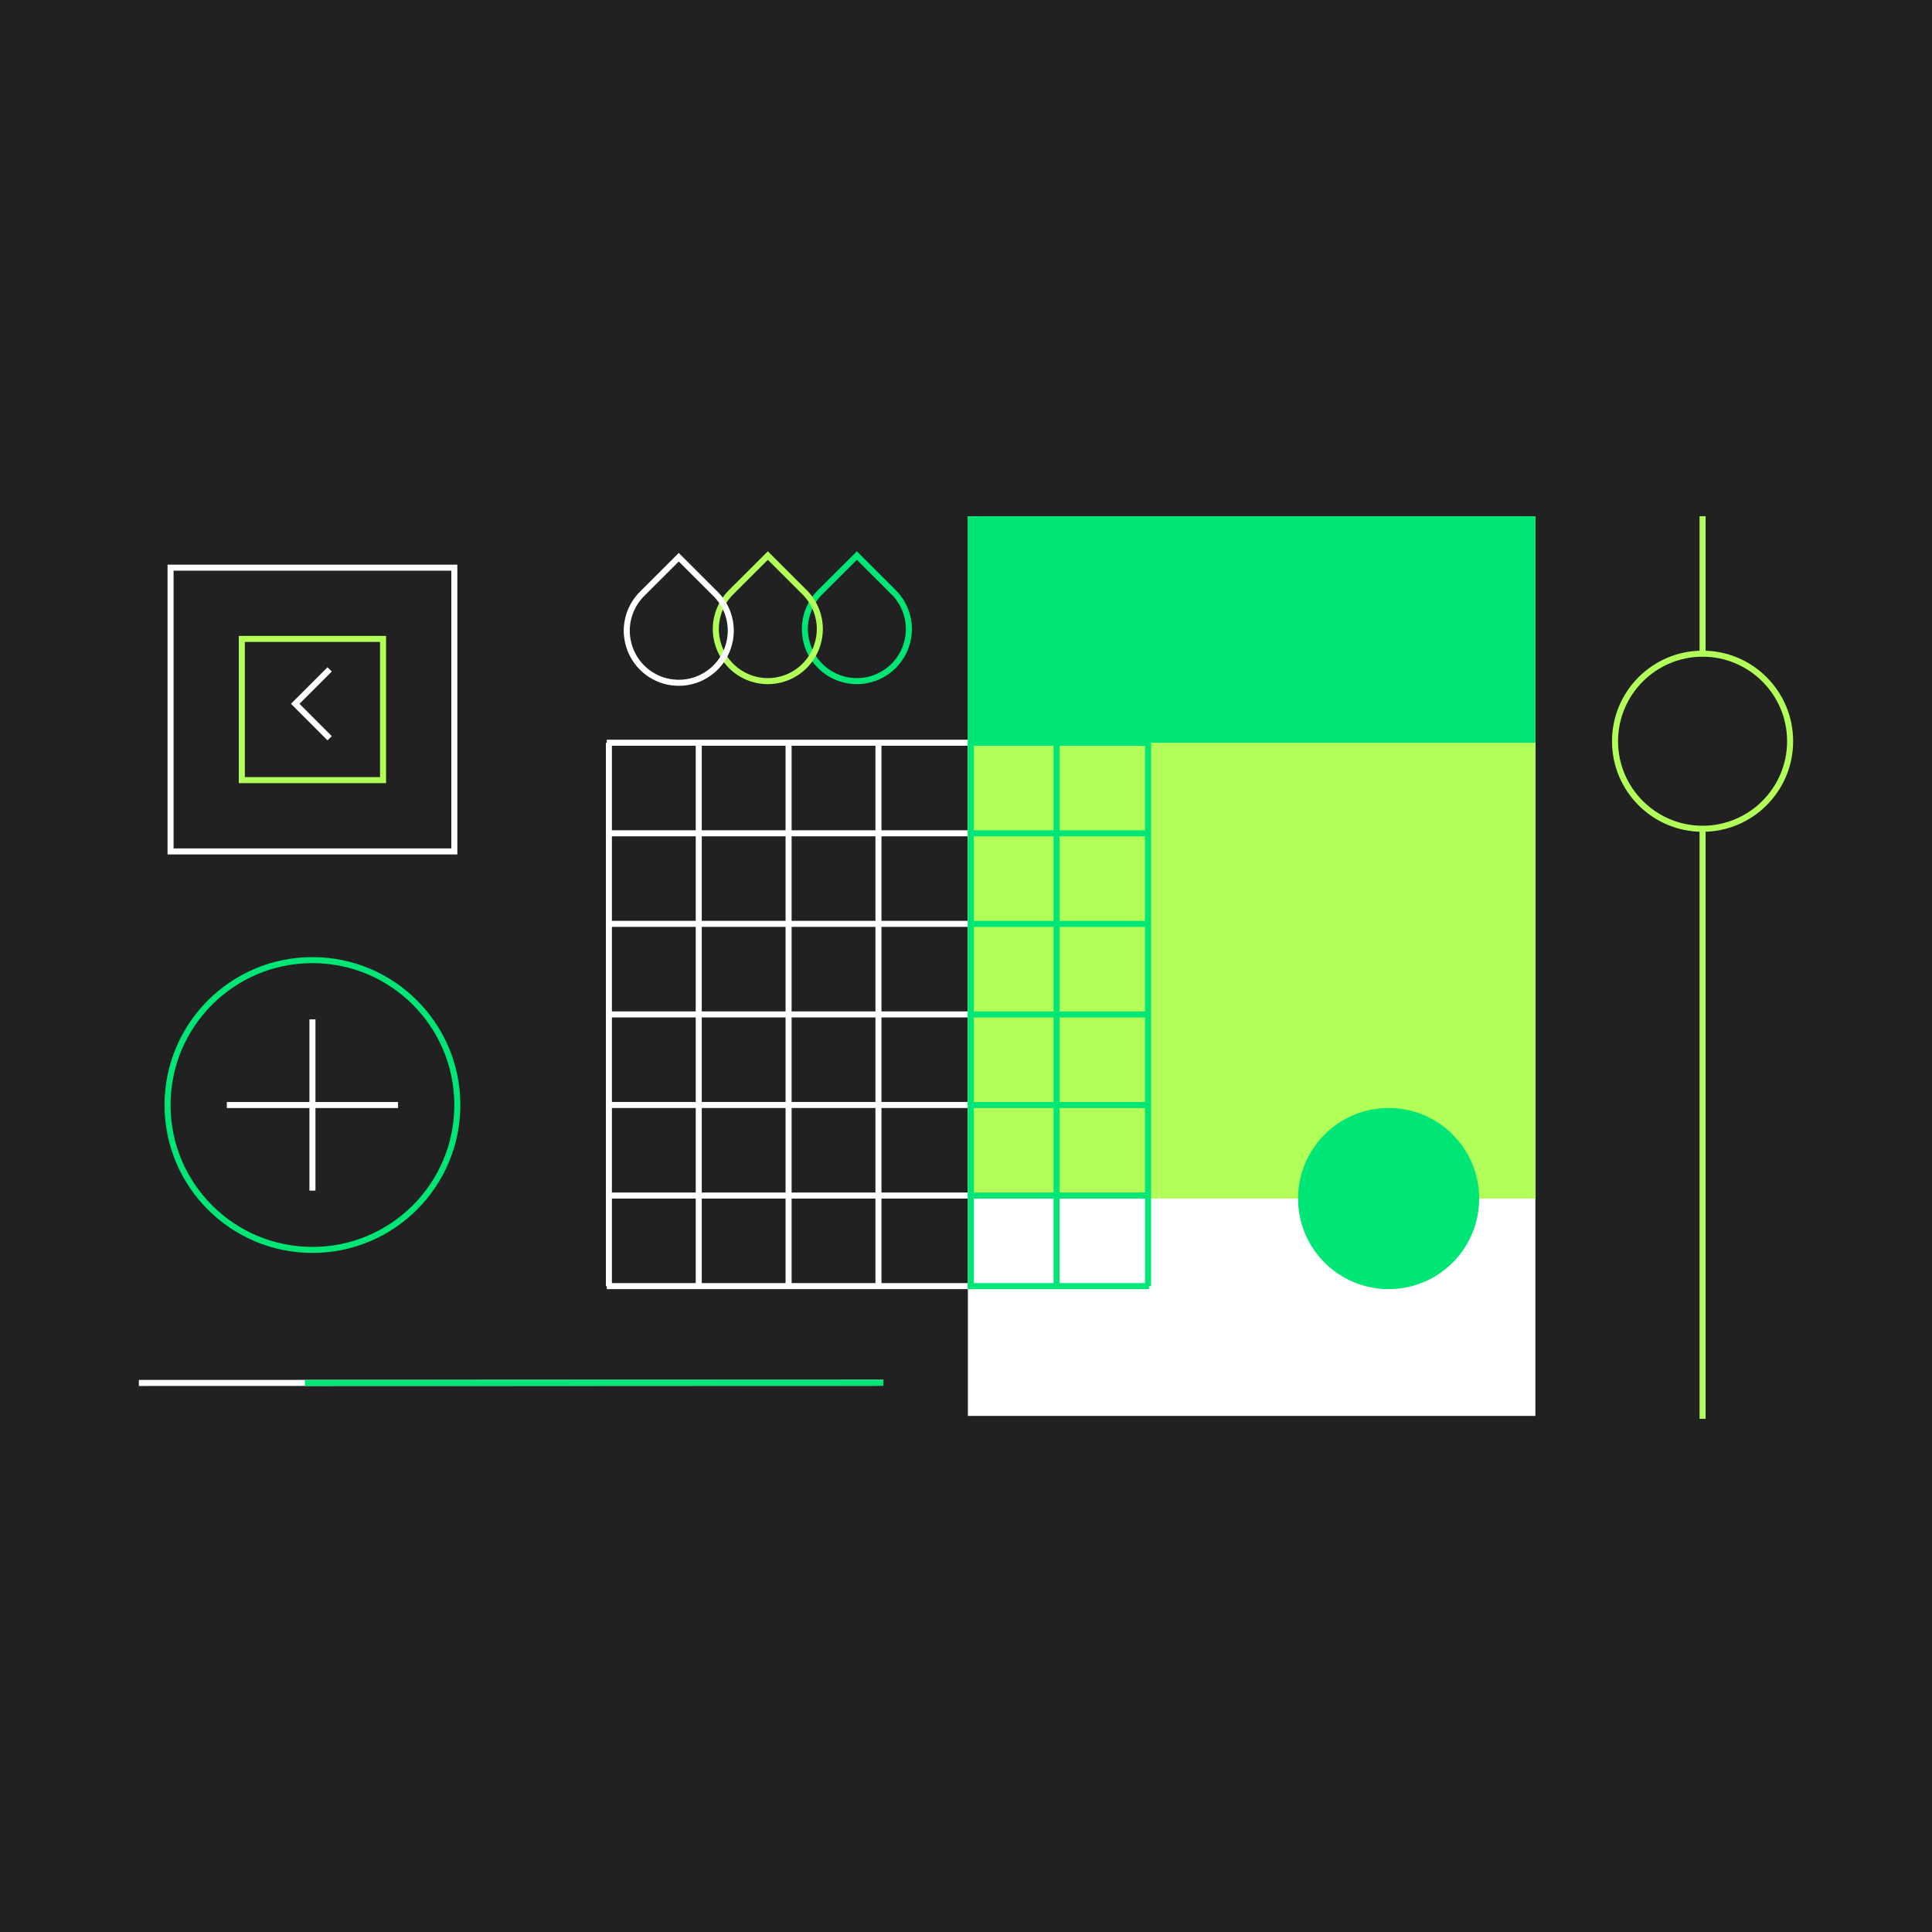
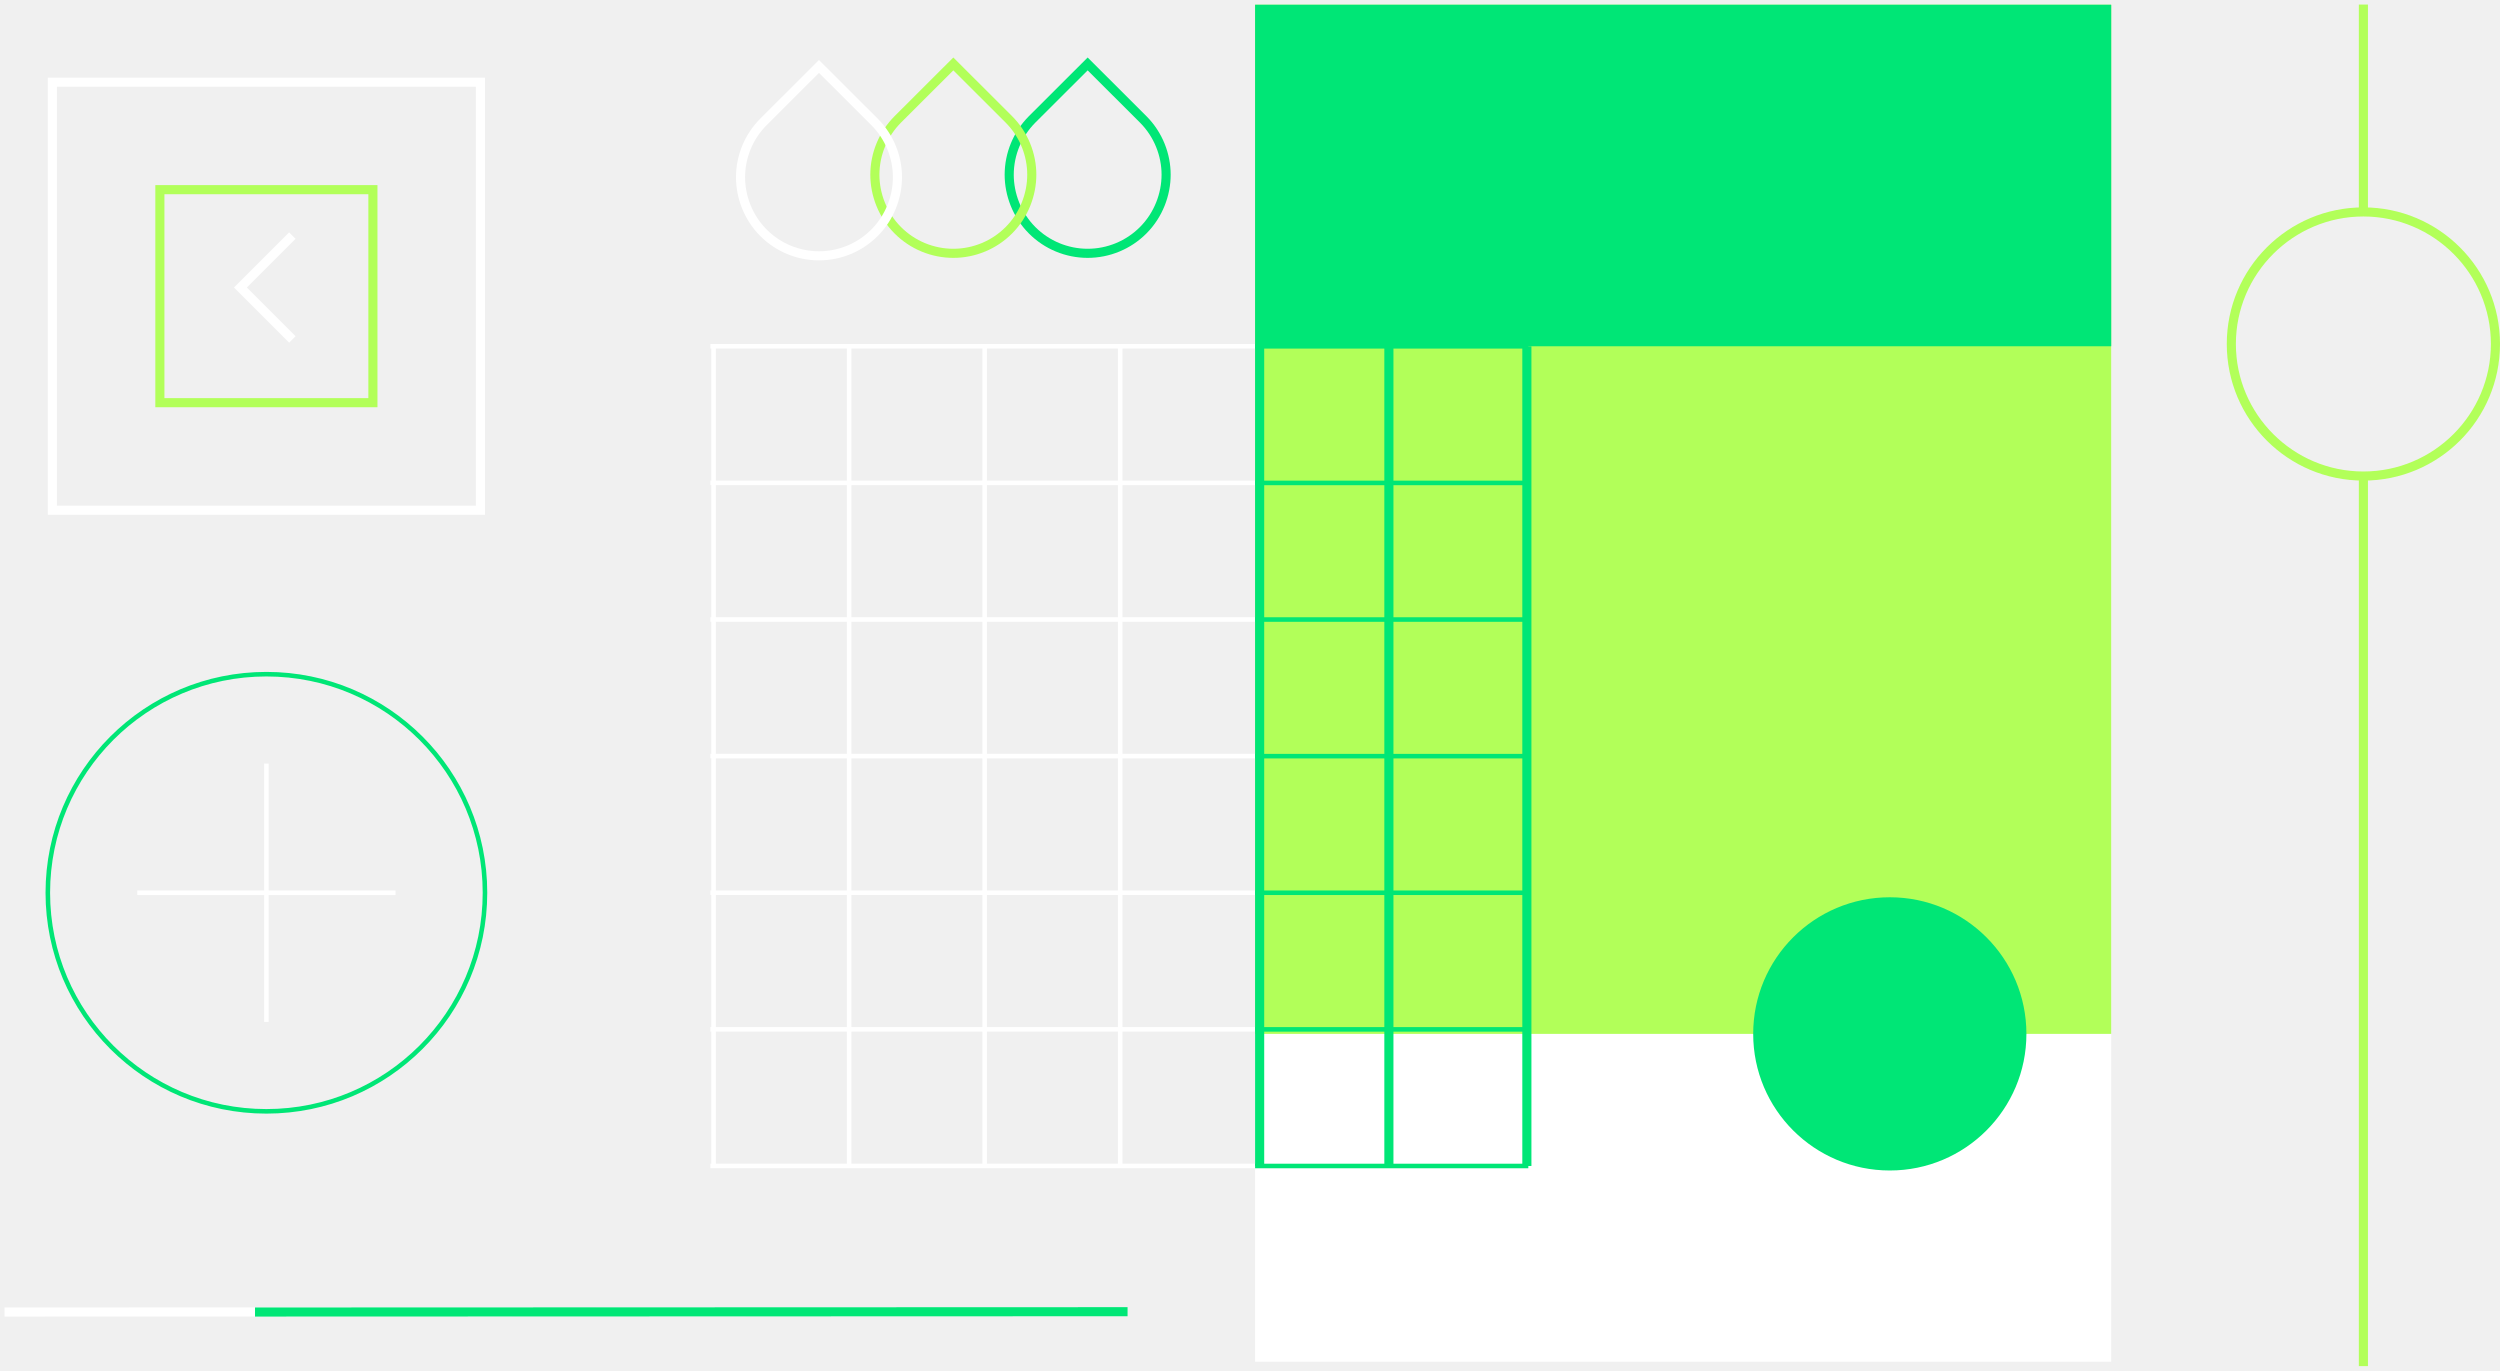
- <svg xmlns="http://www.w3.org/2000/svg" width="640" height="640" viewBox="88 711 640 640">
-   <path fill="#212121" d="M88 711h640v640H88z" />
-   <path fill="none" stroke="#FFF" stroke-width="2" stroke-miterlimit="10" d="M380.62 1169.05l-246.62.07" />
-   <path fill="#B2FF59" d="M652 928.54c15.44 0 28 12.56 28 28s-12.56 28-28 28-28-12.56-28-28 12.56-28 28-28m0-2c-16.57 0-30 13.43-30 30s13.43 30 30 30 30-13.43 30-30-13.43-30-30-30z" />
-   <path fill="none" stroke="#B2FF59" stroke-width="2" stroke-miterlimit="10" d="M652 882v45M652 986v195" />
-   <g fill="none" stroke-width="2" stroke-miterlimit="10">
-     <circle stroke="#00E676" cx="191.5" cy="1077.05" r="48" />
-     <path stroke="#FFF" d="M191.5 1105.41v-56.73M219.86 1077.05h-56.72" />
+ <svg xmlns="http://www.w3.org/2000/svg" width="549" height="301" viewBox="0 0 549 301">
+   <g transform="translate(1 1)" fill="none" fill-rule="evenodd">
+     <path d="M246.62 287.05L0 287.12" stroke="#FFF" stroke-width="2" />
+     <path d="M518 46.54c15.44 0 28 12.56 28 28s-12.56 28-28 28-28-12.56-28-28 12.56-28 28-28zm0-2c-16.57 0-30 13.43-30 30s13.43 30 30 30 30-13.43 30-30-13.43-30-30-30z" fill="#B2FF59" fill-rule="nonzero" />
+     <path d="M518 0v45m0 59v195" stroke="#B2FF59" stroke-width="2" />
+     <g transform="translate(9 147)">
+       <circle stroke="#00E676" cx="48.5" cy="48.05" r="48" />
+       <path d="M48.5 76.41V19.68m28.36 28.37H20.14" stroke="#FFF" />
+     </g>
+     <path fill="#FFF" fill-rule="nonzero" d="M274.62 75.04h188v223h-188z" />
+     <path fill="#B2FF59" fill-rule="nonzero" d="M274.62.04h188v226h-188z" />
+     <path fill="#00E676" fill-rule="nonzero" d="M274.62.04h188v75h-188z" />
+     <circle fill="#00E676" fill-rule="nonzero" cx="414" cy="226.04" r="30" />
+     <path d="M103.5 18.05v92h-92v-92h92zm2-2h-96v96h96v-96z" fill="#FFF" fill-rule="nonzero" />
+     <path d="M79.89 41.65v44.78H35.11V41.65h44.78zm2-2H33.11v48.78h48.78V39.65z" fill="#B2FF59" fill-rule="nonzero" />
+     <path stroke="#FFF" stroke-width="2" d="M63.2 50.74l-11.4 11.4 11.4 11.41" />
+     <path d="M185.47 75.05v180m29.76-180v180m29.77-180v180m-89.3-180v180m-.7-30.01h119.62m-119.62-30h119.62m-119.62-30h119.62m-119.62-30h119.62m-119.62-30h119.62M155 75.04h119.62M155 255.04h119.62" stroke="#FFF" />
+     <path d="M274.62 225.05h60m-60-30h60m-60-30h60m-60-30h60m-60-30h60m-60-30h60m-60 180h60" stroke="#00E676" />
+     <path d="M246.62 287.05L55 287.12l191.62-.07zm3.42-261.84l-12.19-12.17-12.19 12.17a17.274 17.274 0 0 0-5.04 12.15c0 4.31 1.68 8.85 5.04 12.21a17.215 17.215 0 0 0 24.38 0c3.36-3.36 5.04-7.9 5.04-12.21 0-4.31-1.68-8.79-5.04-12.15z" stroke="#00E676" stroke-width="2" />
+     <path d="M220.54 25.21l-12.19-12.17-12.19 12.17a17.274 17.274 0 0 0-5.04 12.15c0 4.31 1.68 8.85 5.04 12.21a17.215 17.215 0 0 0 24.38 0c3.36-3.36 5.04-7.9 5.04-12.21 0-4.31-1.68-8.79-5.04-12.15z" stroke="#B2FF59" stroke-width="2" />
+     <path d="M191.04 25.76l-12.19-12.17-12.19 12.17a17.274 17.274 0 0 0-5.04 12.15c0 4.31 1.68 8.85 5.04 12.21a17.215 17.215 0 0 0 24.38 0c3.36-3.36 5.04-7.9 5.04-12.21 0-4.31-1.68-8.79-5.04-12.15z" stroke="#FFF" stroke-width="2" />
+     <path d="M304 75.05v150m30.3-150v180m-58.68-180v180m28.38 0v-30" stroke="#00E676" stroke-width="2" />
  </g>
-   <path fill="#FFF" d="M408.62 957.04h188v223h-188z" />
-   <path fill="#B2FF59" d="M408.62 882.04h188v226h-188z" />
-   <path fill="#00E676" d="M408.62 882.04h188v75h-188z" />
-   <circle fill="#00E676" cx="548" cy="1108.04" r="30" />
-   <path fill="#FFF" d="M237.5 900.05v92h-92v-92h92m2-2h-96v96h96v-96z" />
-   <path fill="#B2FF59" d="M213.89 923.65v44.78h-44.78v-44.78h44.78m2-2h-48.78v48.78h48.78v-48.78z" />
-   <path fill="none" stroke="#FFF" stroke-width="2" stroke-miterlimit="10" d="M197.2 932.74l-11.4 11.4 11.4 11.41" />
-   <g fill="none" stroke-width="2" stroke-miterlimit="10">
-     <path stroke="#FFF" d="M319.47 957.05v180M349.23 957.05v180M379 957.05v180M289.7 957.05v180" />
-     <g stroke="#FFF">
-       <path d="M289 1107.04h119.62M289 1077.04h119.62M289 1047.04h119.62M289 1017.04h119.62M289 987.04h119.62M289 957.04h119.62M289 1137.04h119.62" />
-     </g>
-     <g stroke="#00E676">
-       <path d="M408.62 1107.05h60M408.62 1077.05h60M408.62 1047.05h60M408.62 1017.05h60M408.62 987.05h60M408.62 957.05h60M408.62 1137.05h60" />
-     </g>
-   </g>
-   <path fill="none" stroke="#00E676" stroke-width="2" stroke-miterlimit="10" d="M380.62 1169.05l-191.62.07M384.04 907.21l-12.19-12.17-12.19 12.17a17.274 17.274 0 0 0-5.04 12.15c0 4.31 1.68 8.85 5.04 12.21a17.215 17.215 0 0 0 24.38 0c3.36-3.36 5.04-7.9 5.04-12.21 0-4.31-1.68-8.79-5.04-12.15z" />
-   <path fill="none" stroke="#B2FF59" stroke-width="2" stroke-miterlimit="10" d="M354.54 907.21l-12.19-12.17-12.19 12.17a17.274 17.274 0 0 0-5.04 12.15c0 4.31 1.68 8.85 5.04 12.21a17.215 17.215 0 0 0 24.38 0c3.36-3.36 5.04-7.9 5.04-12.21 0-4.31-1.68-8.79-5.04-12.15z" />
-   <path fill="none" stroke="#FFF" stroke-width="2" stroke-miterlimit="10" d="M325.04 907.76l-12.19-12.17-12.19 12.17a17.274 17.274 0 0 0-5.04 12.15c0 4.31 1.68 8.85 5.04 12.21a17.215 17.215 0 0 0 24.38 0c3.36-3.36 5.04-7.9 5.04-12.21 0-4.31-1.68-8.79-5.04-12.15z" />
-   <path fill="none" stroke="#00E676" stroke-width="2" stroke-miterlimit="10" d="M438 957.05v150M468.3 957.05v180M409.62 957.05v180M438 1137.05v-30" />
</svg>
